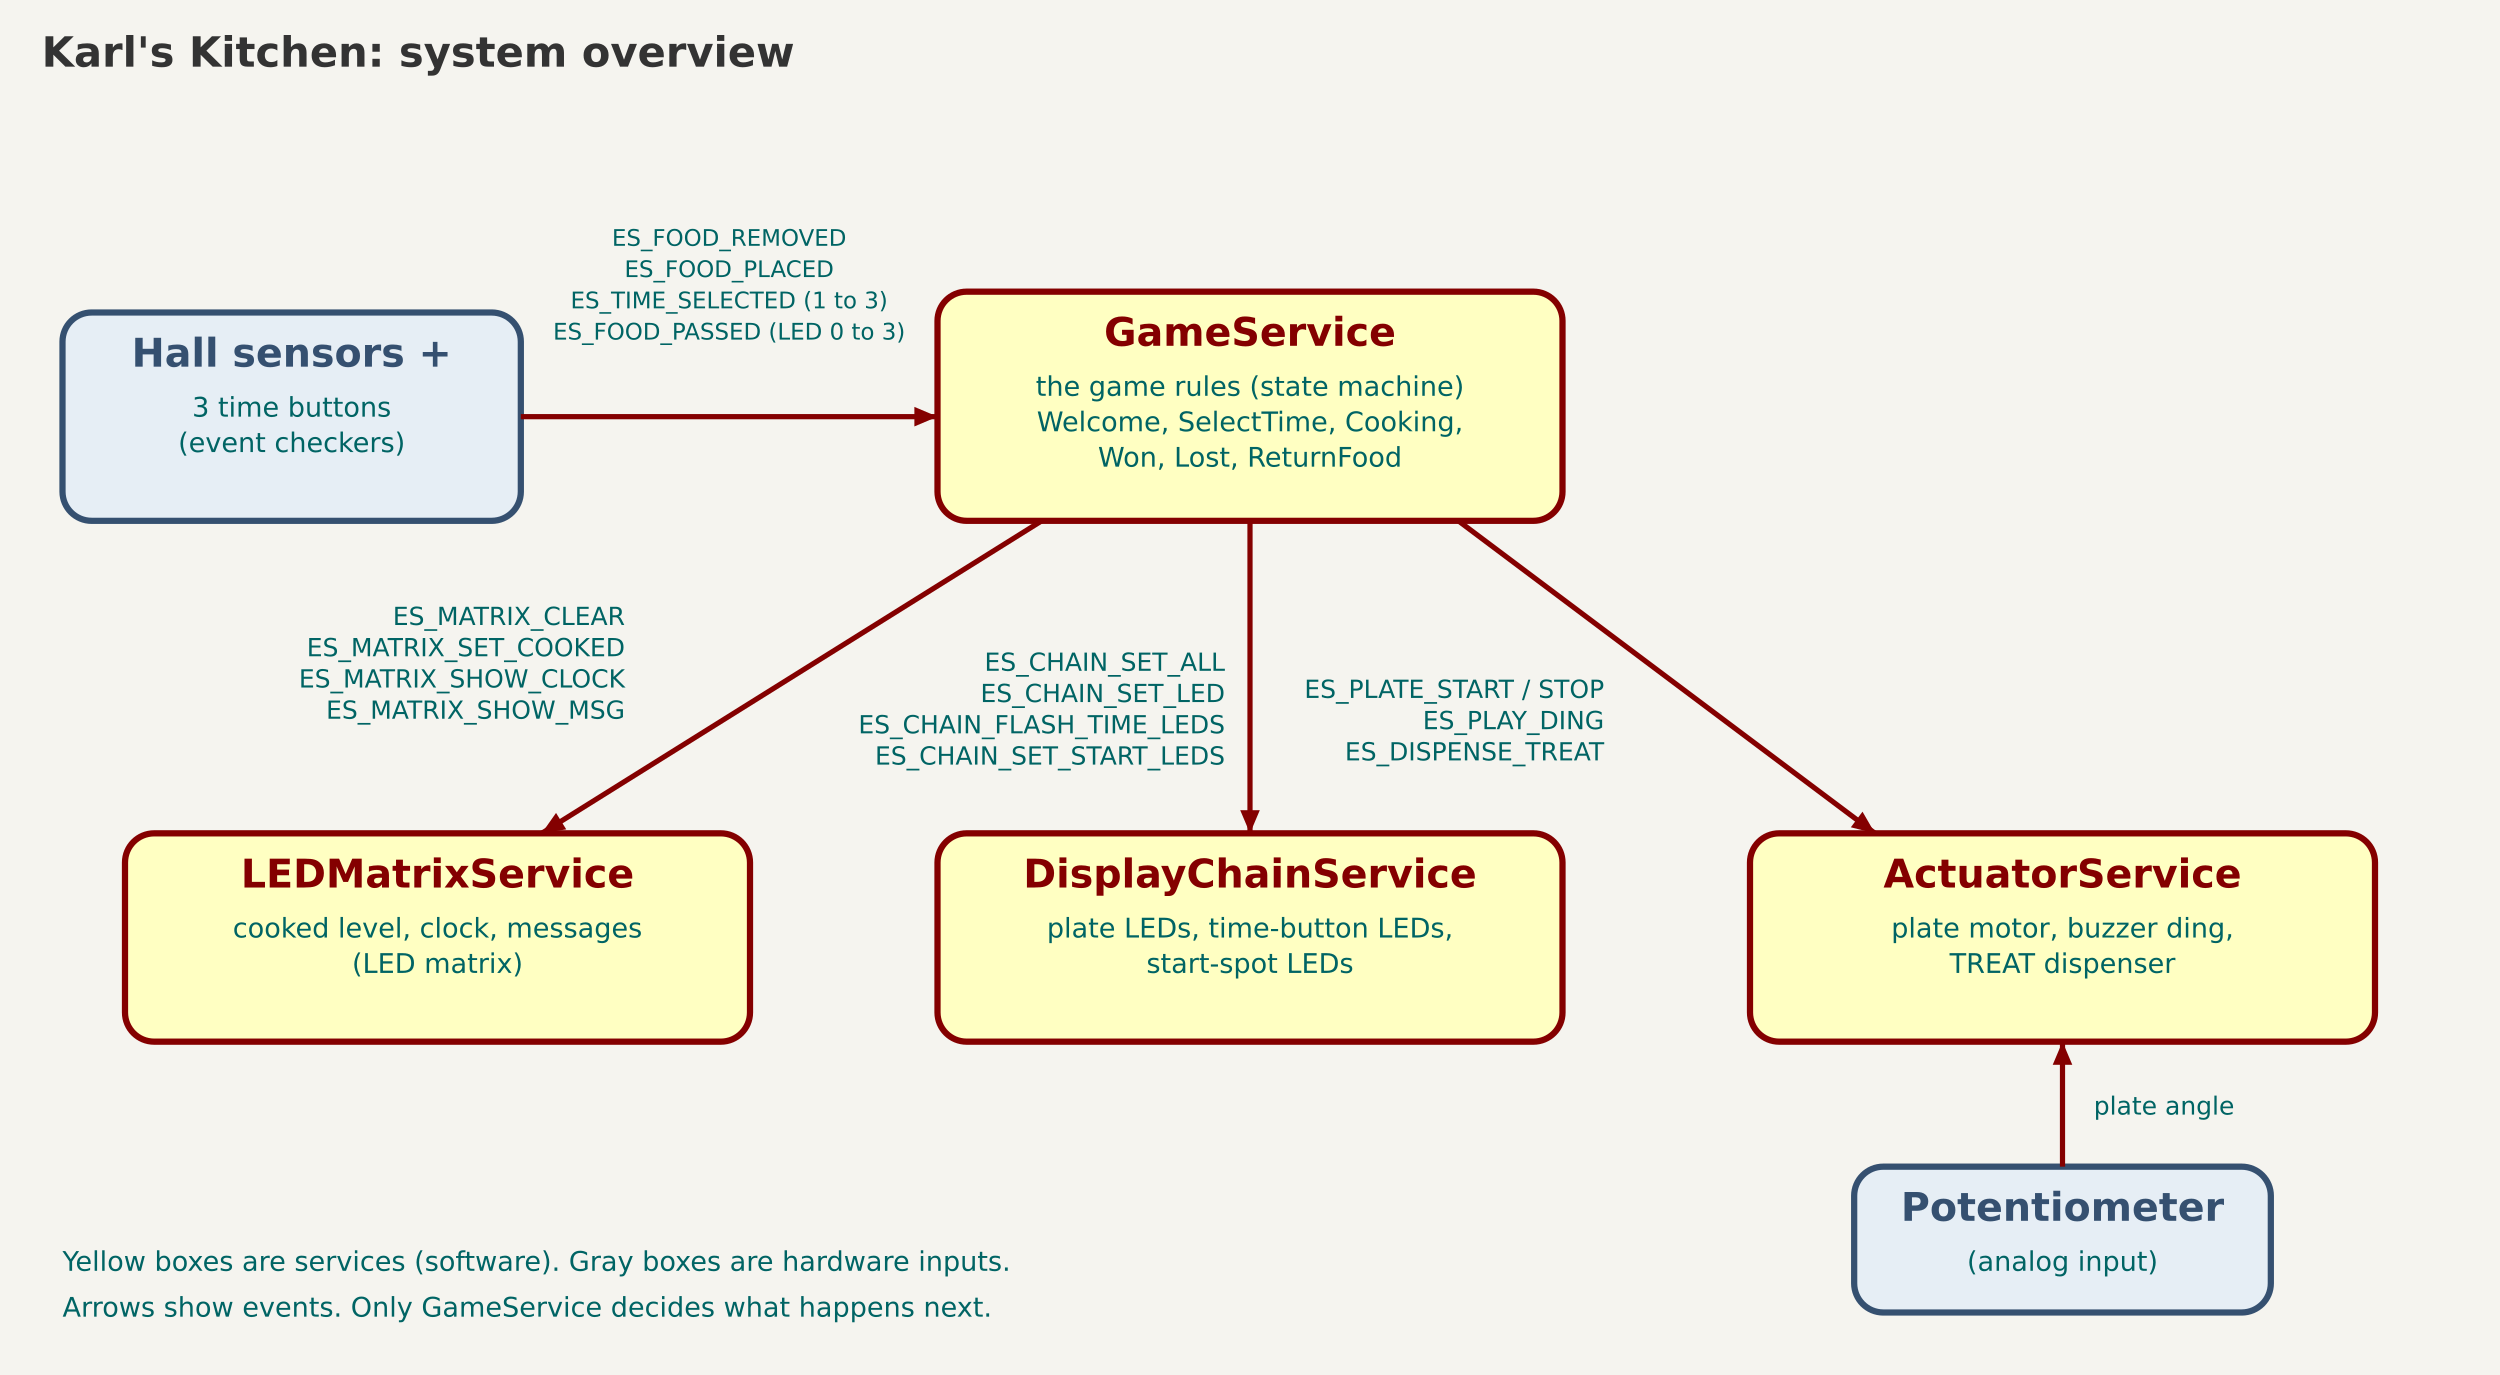
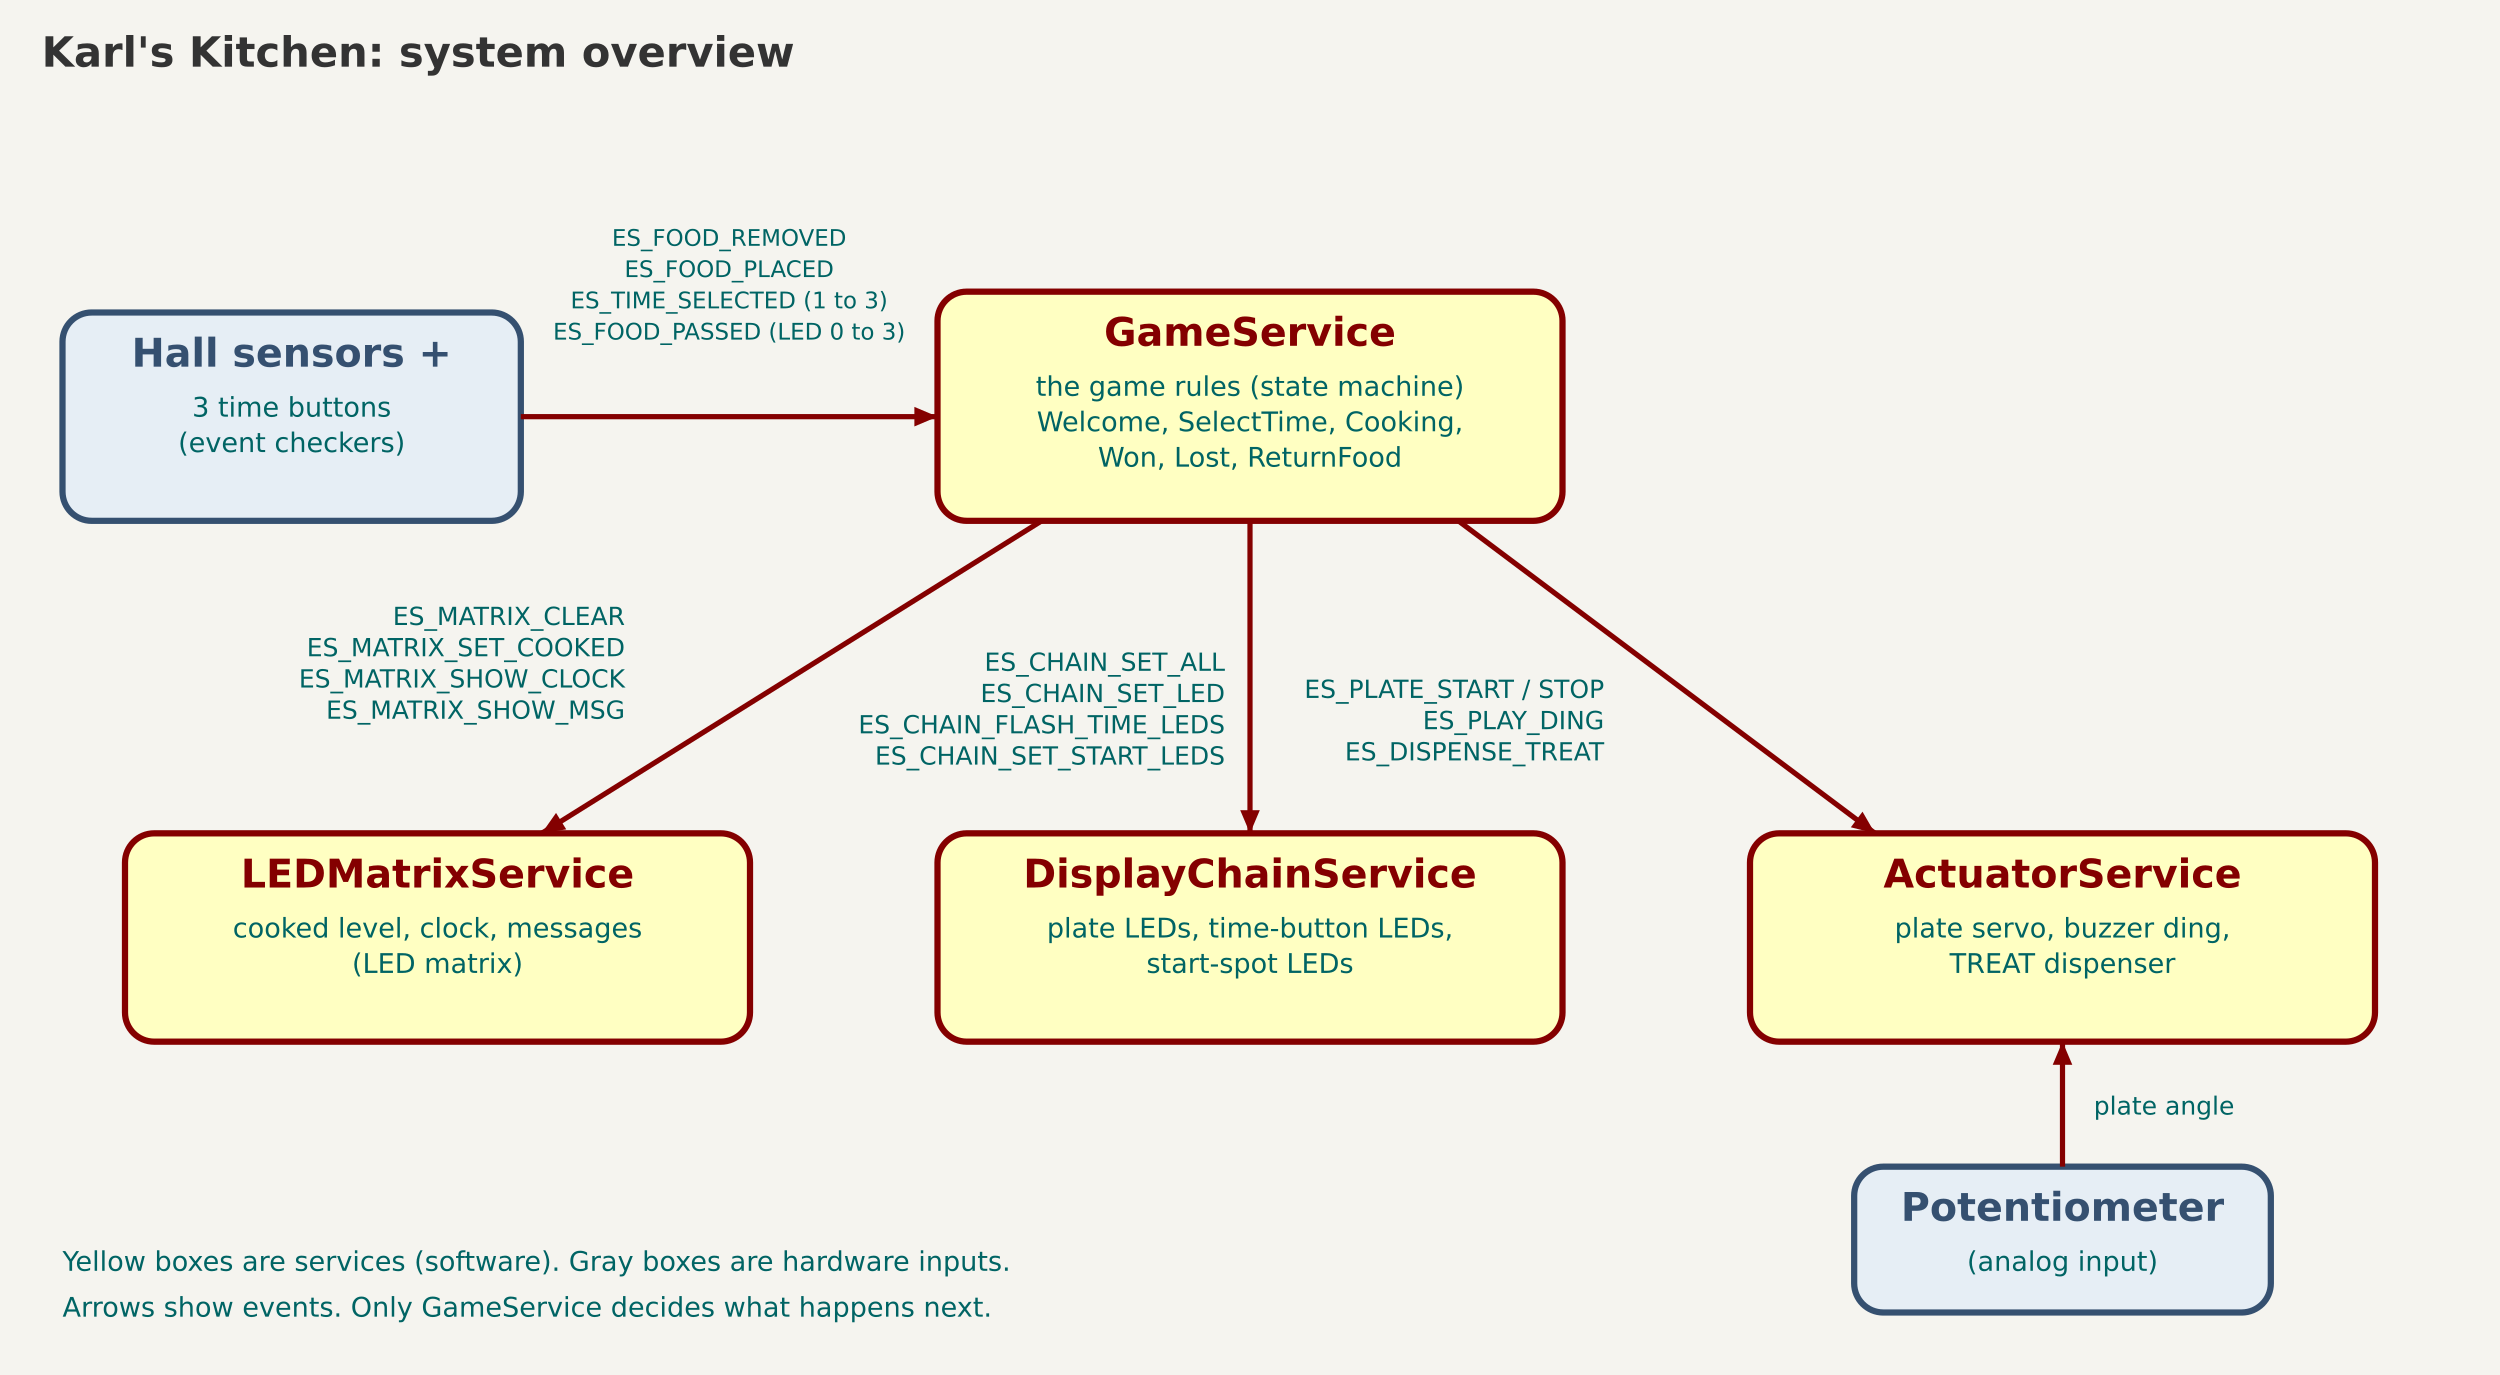
<svg xmlns="http://www.w3.org/2000/svg" width="1200" height="660" viewBox="0 0 1200 660">
  <rect width="100%" height="100%" fill="#F5F4EF" />
  <text x="20" y="32" font-size="20" font-weight="bold" font-family="DejaVu Sans" fill="#333">Karl's Kitchen: system overview</text>
  <rect x="30" y="150" width="220" height="100" rx="14" fill="#E6EEF5" stroke="#355070" stroke-width="3" />
  <text x="140.0" y="176" fill="#355070" text-anchor="middle" font-size="19" font-weight="bold" font-family="DejaVu Sans">Hall sensors +</text>
  <text x="140.0" y="200" fill="#006464" text-anchor="middle" font-size="13" font-weight="normal" font-family="DejaVu Sans">3 time buttons</text>
  <text x="140.0" y="217" fill="#006464" text-anchor="middle" font-size="13" font-weight="normal" font-family="DejaVu Sans">(event checkers)</text>
  <rect x="450" y="140" width="300" height="110" rx="14" fill="#FFFFC2" stroke="#840000" stroke-width="3" />
  <text x="600.0" y="166" fill="#840000" text-anchor="middle" font-size="19" font-weight="bold" font-family="DejaVu Sans">GameService</text>
  <text x="600.0" y="190" fill="#006464" text-anchor="middle" font-size="13" font-weight="normal" font-family="DejaVu Sans">the game rules (state machine)</text>
  <text x="600.0" y="207" fill="#006464" text-anchor="middle" font-size="13" font-weight="normal" font-family="DejaVu Sans">Welcome, SelectTime, Cooking,</text>
  <text x="600.0" y="224" fill="#006464" text-anchor="middle" font-size="13" font-weight="normal" font-family="DejaVu Sans">Won, Lost, ReturnFood</text>
  <line x1="250" y1="200" x2="450" y2="200" stroke="#840000" stroke-width="2.5" />
  <polygon points="450.0,200.0 438.9,204.7 438.9,195.3" fill="#840000" />
  <text x="350" y="118" fill="#006464" text-anchor="middle" font-size="11" font-weight="normal" font-family="DejaVu Sans">ES_FOOD_REMOVED</text>
  <text x="350" y="133" fill="#006464" text-anchor="middle" font-size="11" font-weight="normal" font-family="DejaVu Sans">ES_FOOD_PLACED</text>
  <text x="350" y="148" fill="#006464" text-anchor="middle" font-size="11" font-weight="normal" font-family="DejaVu Sans">ES_TIME_SELECTED (1 to 3)</text>
  <text x="350" y="163" fill="#006464" text-anchor="middle" font-size="11" font-weight="normal" font-family="DejaVu Sans">ES_FOOD_PASSED (LED 0 to 3)</text>
  <rect x="60" y="400" width="300" height="100" rx="14" fill="#FFFFC2" stroke="#840000" stroke-width="3" />
  <text x="210.0" y="426" fill="#840000" text-anchor="middle" font-size="19" font-weight="bold" font-family="DejaVu Sans">LEDMatrixService</text>
  <text x="210.0" y="450" fill="#006464" text-anchor="middle" font-size="13" font-weight="normal" font-family="DejaVu Sans">cooked level, clock, messages</text>
  <text x="210.0" y="467" fill="#006464" text-anchor="middle" font-size="13" font-weight="normal" font-family="DejaVu Sans">(LED matrix)</text>
  <rect x="450" y="400" width="300" height="100" rx="14" fill="#FFFFC2" stroke="#840000" stroke-width="3" />
  <text x="600.0" y="426" fill="#840000" text-anchor="middle" font-size="19" font-weight="bold" font-family="DejaVu Sans">DisplayChainService</text>
  <text x="600.0" y="450" fill="#006464" text-anchor="middle" font-size="13" font-weight="normal" font-family="DejaVu Sans">plate LEDs, time-button LEDs,</text>
  <text x="600.0" y="467" fill="#006464" text-anchor="middle" font-size="13" font-weight="normal" font-family="DejaVu Sans">start-spot LEDs</text>
  <rect x="840" y="400" width="300" height="100" rx="14" fill="#FFFFC2" stroke="#840000" stroke-width="3" />
  <text x="990.0" y="426" fill="#840000" text-anchor="middle" font-size="19" font-weight="bold" font-family="DejaVu Sans">ActuatorService</text>
-   <text x="990.0" y="450" fill="#006464" text-anchor="middle" font-size="13" font-weight="normal" font-family="DejaVu Sans">plate motor, buzzer ding,</text>
+   <text x="990.0" y="450" fill="#006464" text-anchor="middle" font-size="13" font-weight="normal" font-family="DejaVu Sans">plate servo, buzzer ding,</text>
  <text x="990.0" y="467" fill="#006464" text-anchor="middle" font-size="13" font-weight="normal" font-family="DejaVu Sans">TREAT dispenser</text>
  <line x1="500" y1="250" x2="260" y2="400" stroke="#840000" stroke-width="2.5" />
  <polygon points="260.0,400.0 266.9,390.2 271.8,398.1" fill="#840000" />
  <text x="300" y="300" fill="#006464" text-anchor="end" font-size="12" font-weight="normal" font-family="DejaVu Sans">ES_MATRIX_CLEAR</text>
  <text x="300" y="315" fill="#006464" text-anchor="end" font-size="12" font-weight="normal" font-family="DejaVu Sans">ES_MATRIX_SET_COOKED</text>
  <text x="300" y="330" fill="#006464" text-anchor="end" font-size="12" font-weight="normal" font-family="DejaVu Sans">ES_MATRIX_SHOW_CLOCK</text>
  <text x="300" y="345" fill="#006464" text-anchor="end" font-size="12" font-weight="normal" font-family="DejaVu Sans">ES_MATRIX_SHOW_MSG</text>
  <line x1="600" y1="250" x2="600" y2="400" stroke="#840000" stroke-width="2.5" />
  <polygon points="600.0,400.0 595.3,388.9 604.7,388.9" fill="#840000" />
  <text x="588" y="322" fill="#006464" text-anchor="end" font-size="12" font-weight="normal" font-family="DejaVu Sans">ES_CHAIN_SET_ALL</text>
  <text x="588" y="337" fill="#006464" text-anchor="end" font-size="12" font-weight="normal" font-family="DejaVu Sans">ES_CHAIN_SET_LED</text>
  <text x="588" y="352" fill="#006464" text-anchor="end" font-size="12" font-weight="normal" font-family="DejaVu Sans">ES_CHAIN_FLASH_TIME_LEDS</text>
  <text x="588" y="367" fill="#006464" text-anchor="end" font-size="12" font-weight="normal" font-family="DejaVu Sans">ES_CHAIN_SET_START_LEDS</text>
  <line x1="700" y1="250" x2="900" y2="400" stroke="#840000" stroke-width="2.5" />
  <polygon points="900.0,400.0 888.4,397.1 894.0,389.6" fill="#840000" />
  <text x="770" y="335" fill="#006464" text-anchor="end" font-size="12" font-weight="normal" font-family="DejaVu Sans">ES_PLATE_START / STOP</text>
  <text x="770" y="350" fill="#006464" text-anchor="end" font-size="12" font-weight="normal" font-family="DejaVu Sans">ES_PLAY_DING</text>
  <text x="770" y="365" fill="#006464" text-anchor="end" font-size="12" font-weight="normal" font-family="DejaVu Sans">ES_DISPENSE_TREAT</text>
  <rect x="890" y="560" width="200" height="70" rx="14" fill="#E6EEF5" stroke="#355070" stroke-width="3" />
  <text x="990.0" y="586" fill="#355070" text-anchor="middle" font-size="19" font-weight="bold" font-family="DejaVu Sans">Potentiometer</text>
  <text x="990.0" y="610" fill="#006464" text-anchor="middle" font-size="13" font-weight="normal" font-family="DejaVu Sans">(analog input)</text>
  <line x1="990" y1="560" x2="990" y2="500" stroke="#840000" stroke-width="2.5" />
  <polygon points="990.0,500.0 994.7,511.1 985.3,511.1" fill="#840000" />
  <text x="1005" y="535" fill="#006464" text-anchor="start" font-size="12" font-weight="normal" font-family="DejaVu Sans">plate angle</text>
  <text x="30" y="610" fill="#006464" text-anchor="start" font-size="13" font-weight="normal" font-family="DejaVu Sans">Yellow boxes are services (software). Gray boxes are hardware inputs.</text>
  <text x="30" y="632" fill="#006464" text-anchor="start" font-size="13" font-weight="normal" font-family="DejaVu Sans">Arrows show events. Only GameService decides what happens next.</text>
</svg>
